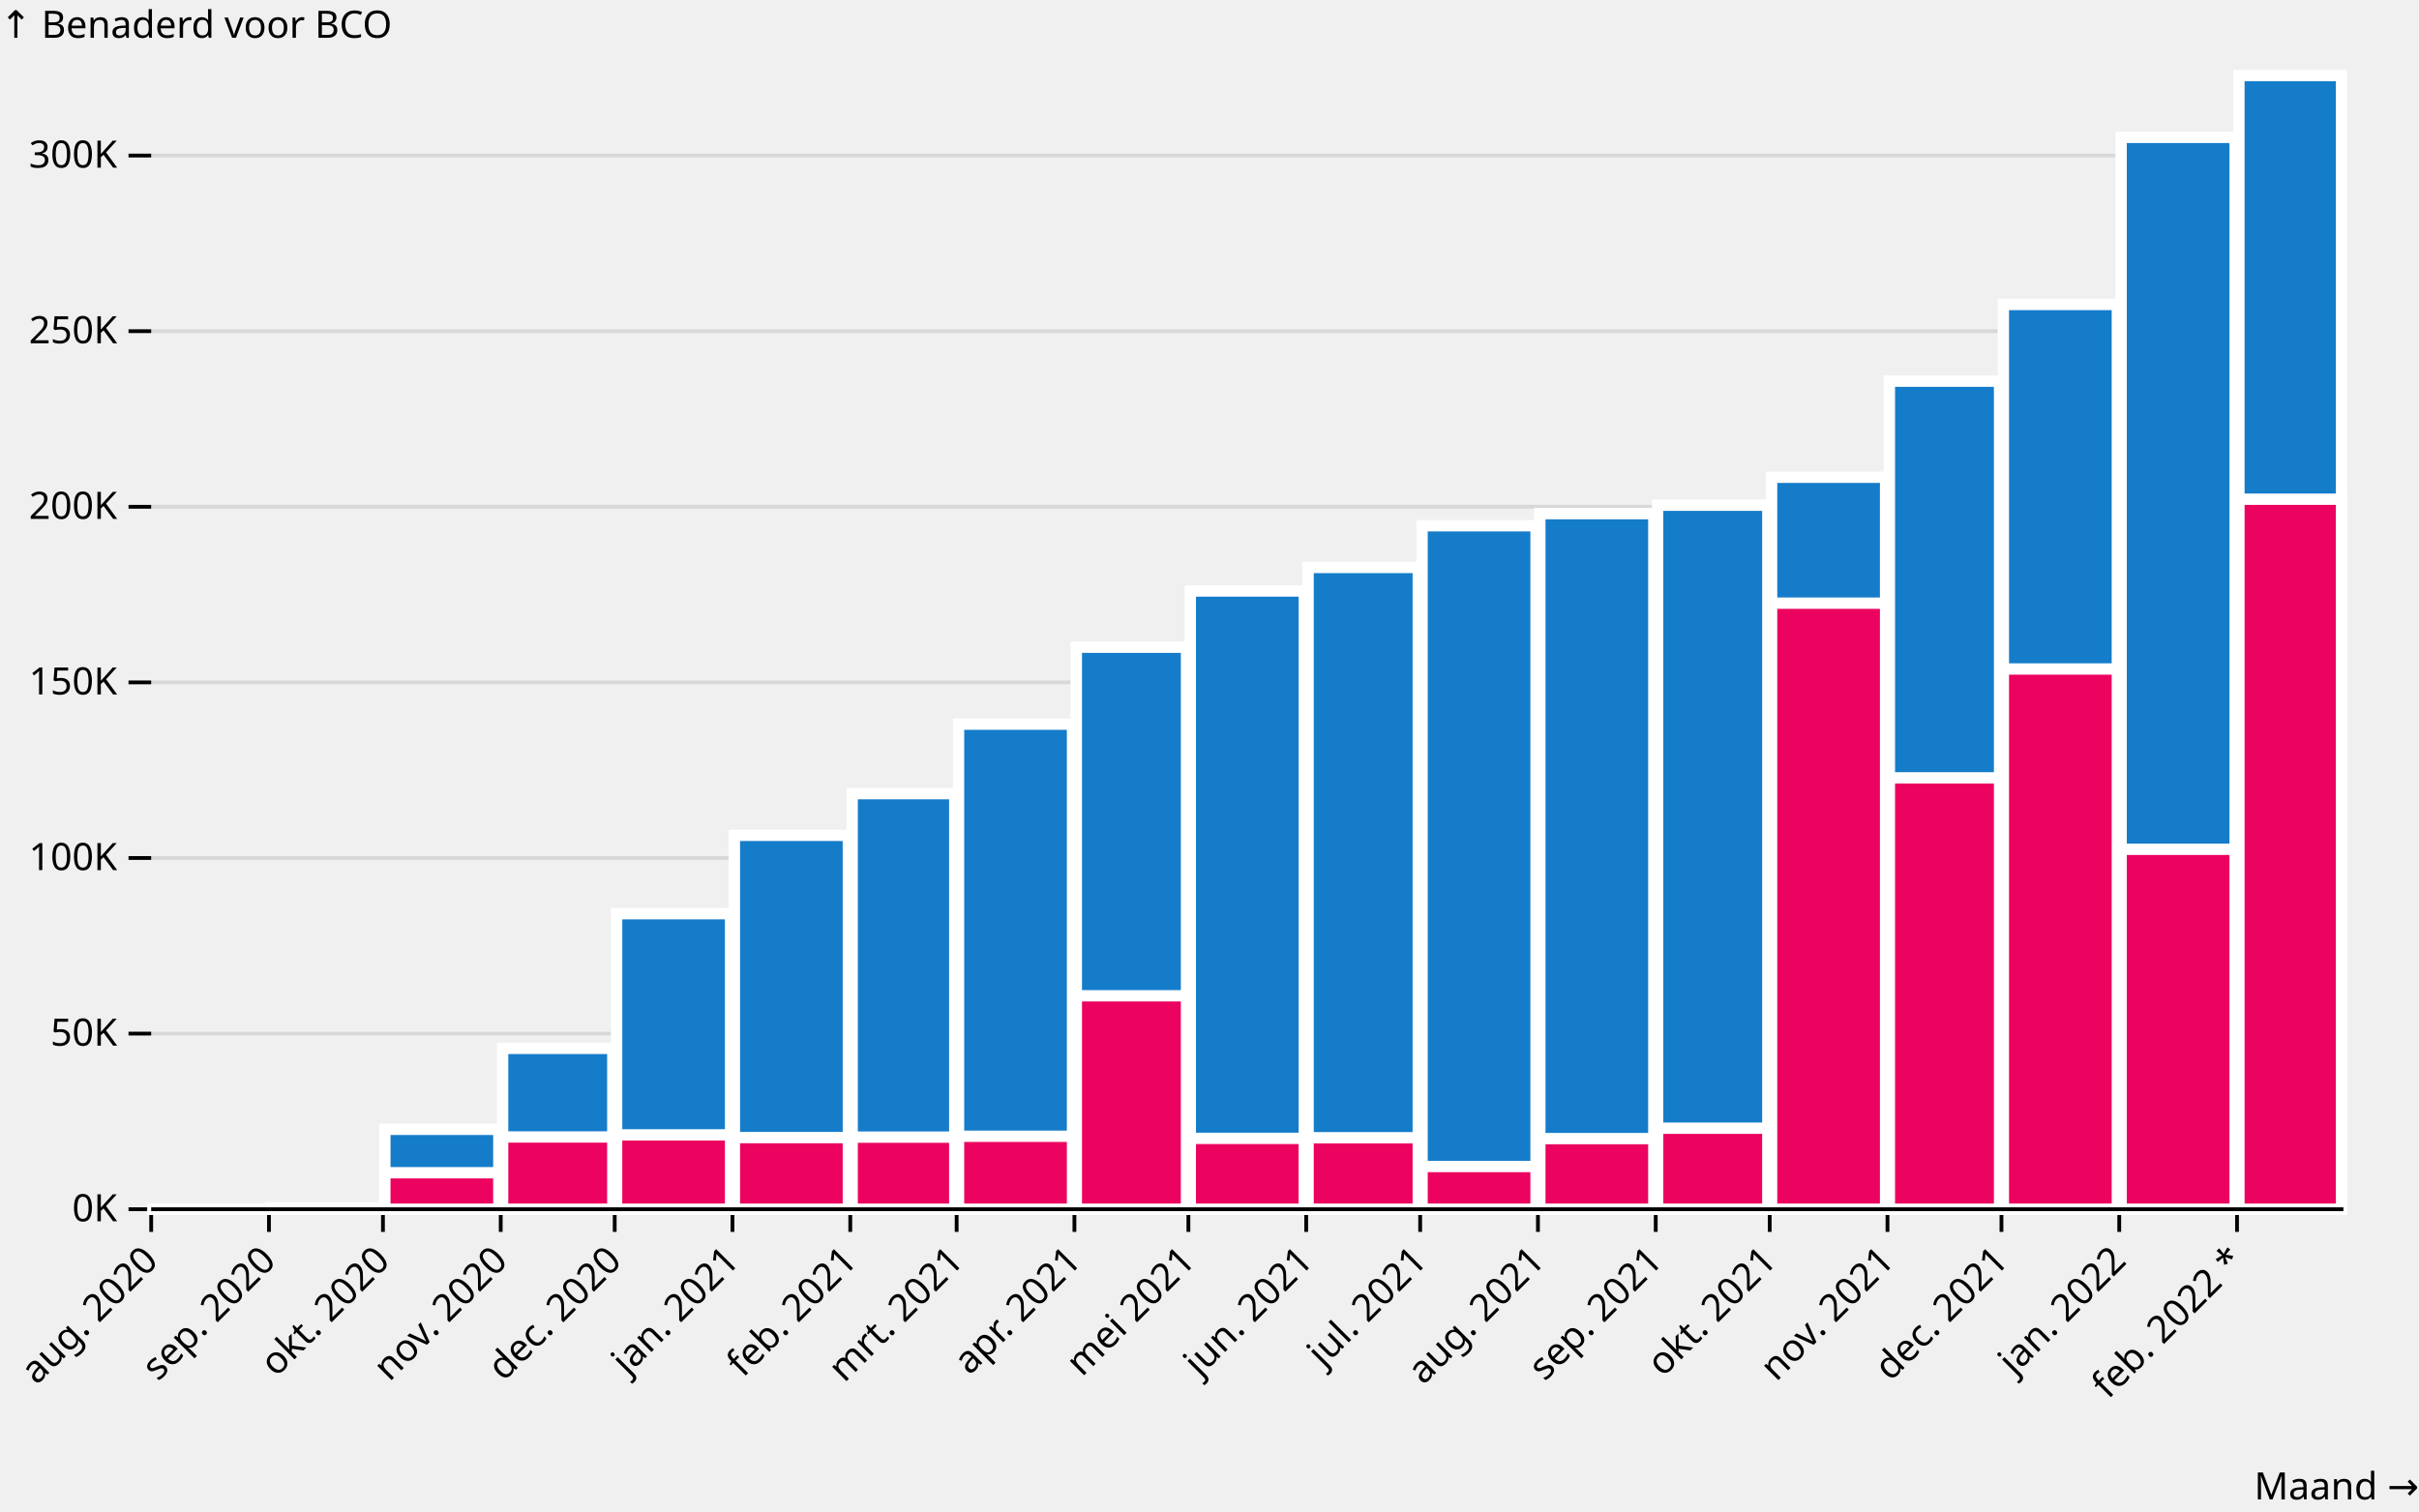
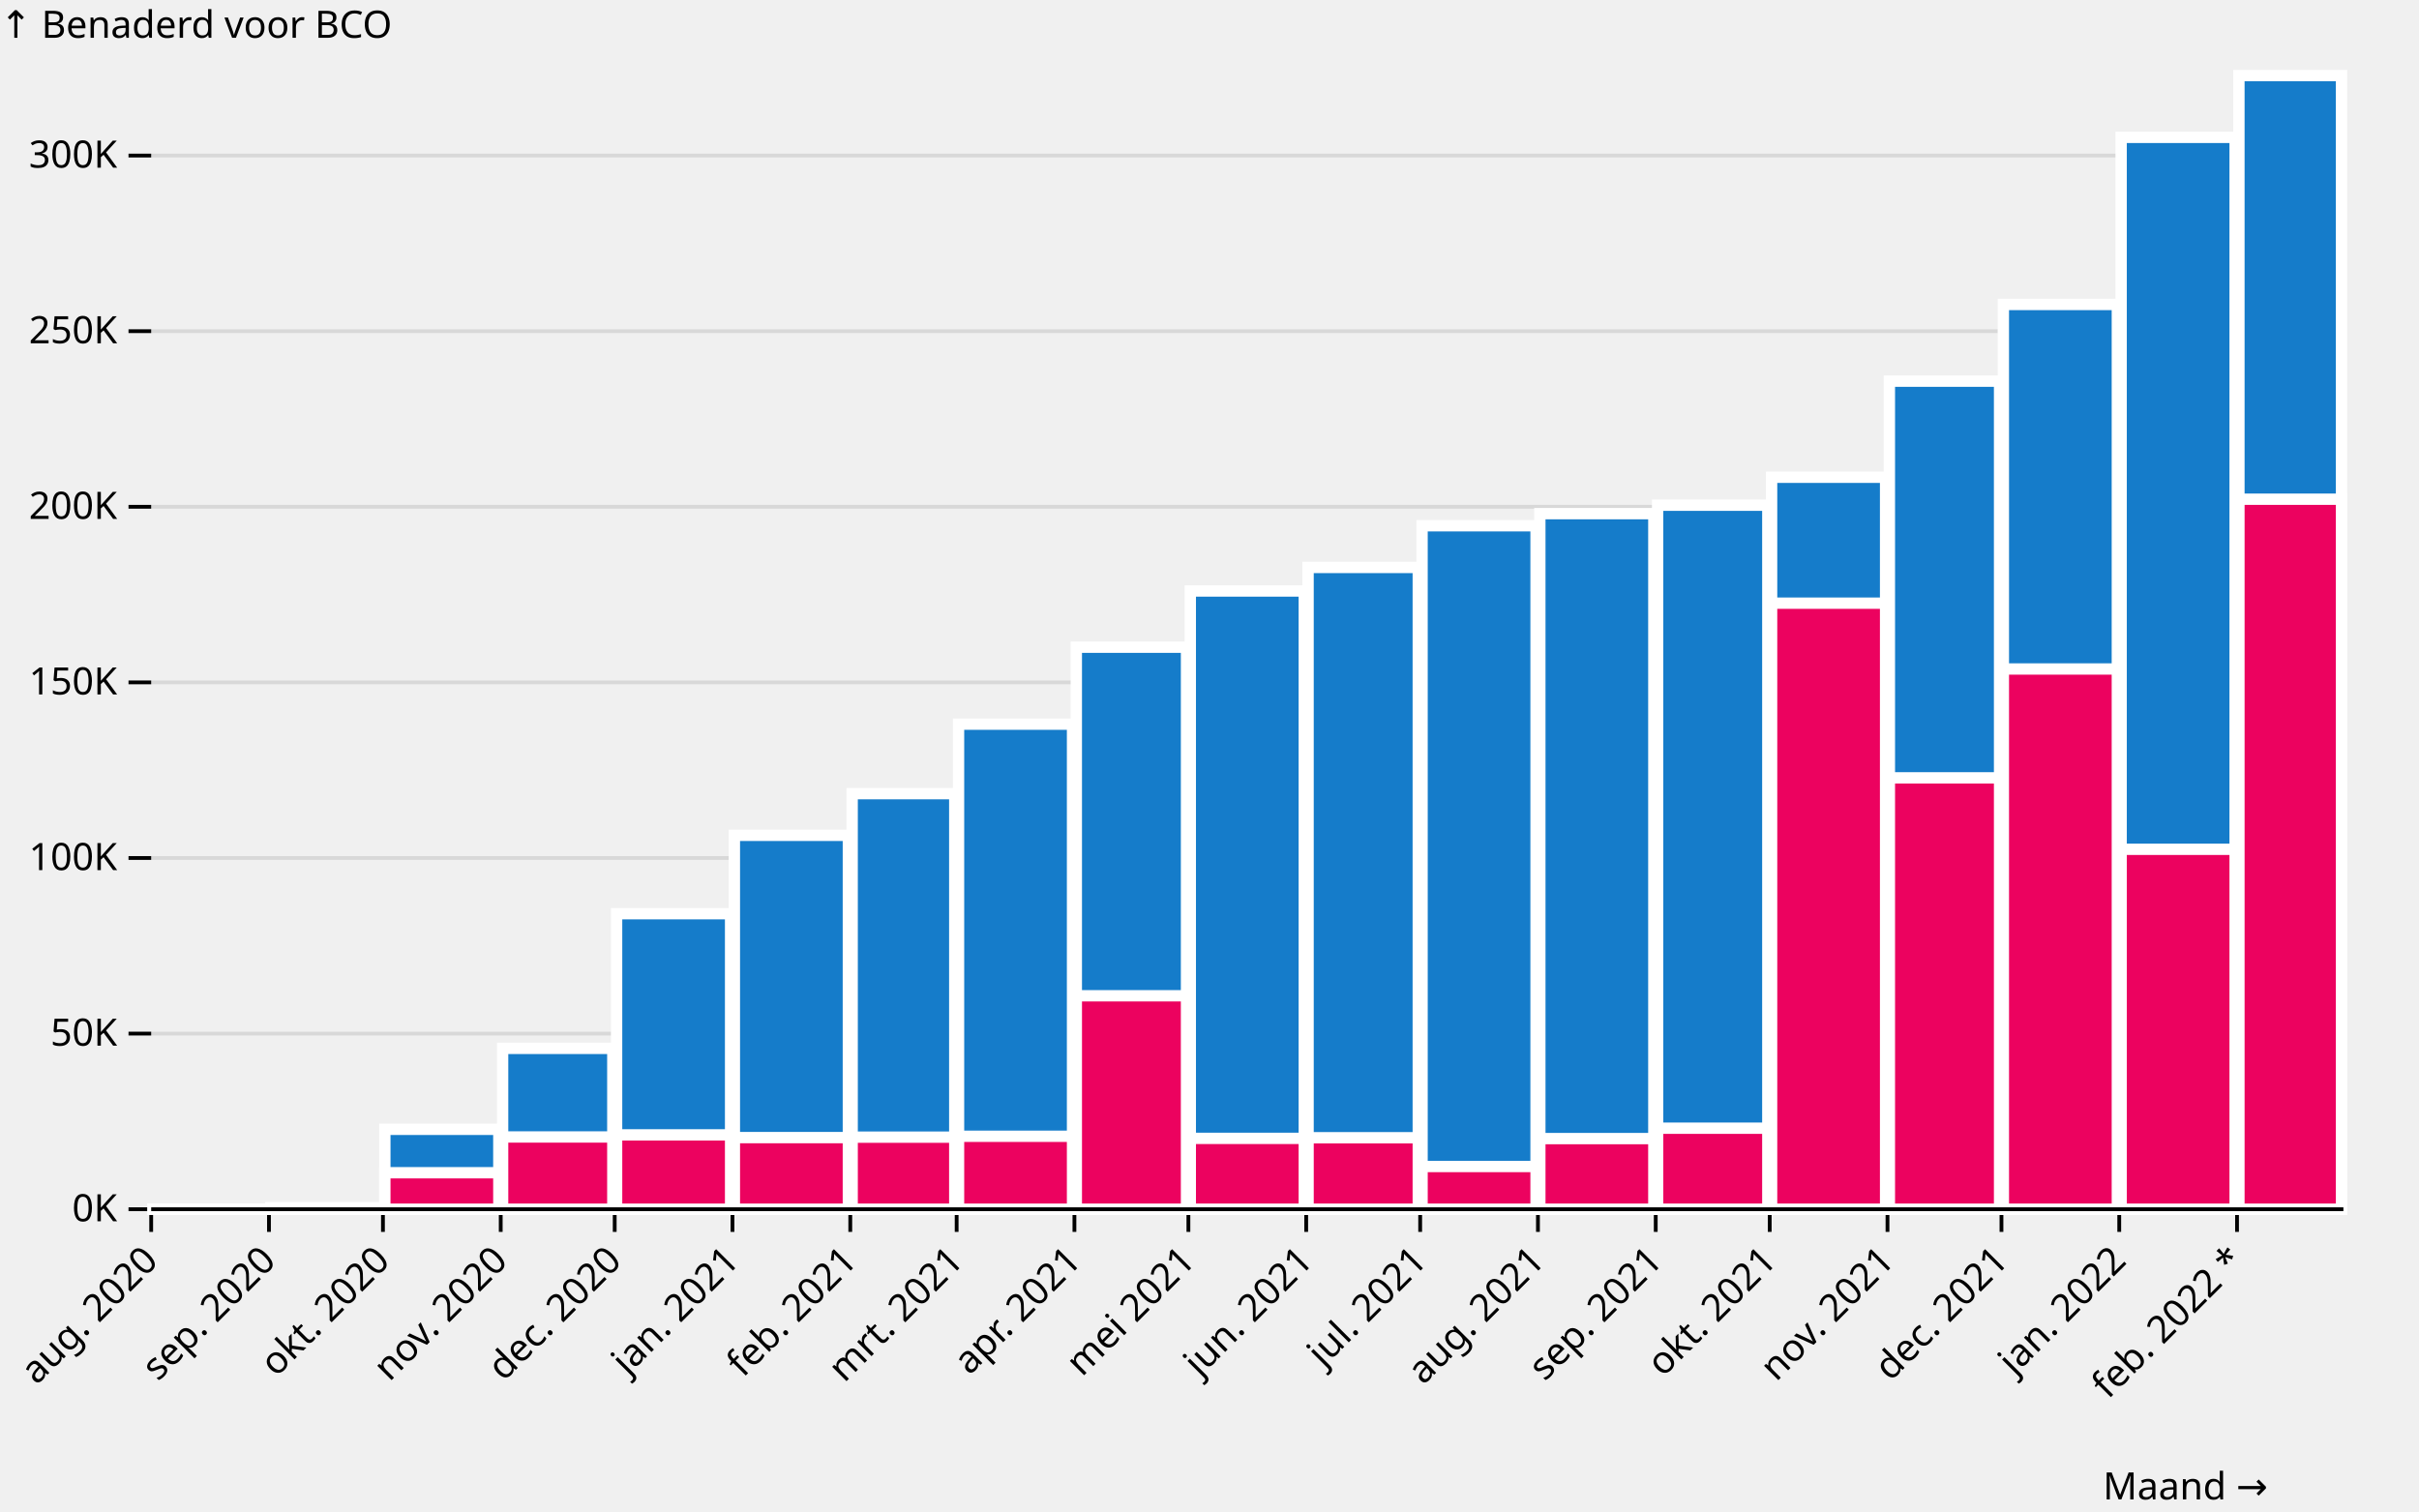
<svg xmlns="http://www.w3.org/2000/svg" class="plot-9e1b856ca2f26" fill="currentColor" font-family="system-ui, sans-serif" font-size="10" text-anchor="middle" width="640" height="400" viewBox="0 0 640 400">
  <style>
        .plot-0661a1d7d5407 {
          display: block;
          background: white;
          height: auto;
          height: intrinsic;
          max-width: 100%;
        }
        .plot-0661a1d7d5407 text,
        .plot-0661a1d7d5407 tspan {
          white-space: pre;
        }
        
        .plot-9e1b856ca2f26 &gt; g:nth-child(3) {
            transform: translate(15px, 320px);
        } 
    </style>
  <g transform="translate(40,0)" fill="none" text-anchor="end" font-variant="tabular-nums">
    <g class="tick" opacity="1" transform="translate(0,320)">
      <line stroke="currentColor" x2="-6" />
      <line stroke="currentColor" x2="580" stroke-opacity="0.1" />
      <text fill="currentColor" x="-9" dy="0.32em">0K</text>
    </g>
    <g class="tick" opacity="1" transform="translate(0,273.5277)">
      <line stroke="currentColor" x2="-6" />
      <line stroke="currentColor" x2="580" stroke-opacity="0.1" />
      <text fill="currentColor" x="-9" dy="0.32em">50K</text>
    </g>
    <g class="tick" opacity="1" transform="translate(0,227.0554)">
      <line stroke="currentColor" x2="-6" />
      <line stroke="currentColor" x2="580" stroke-opacity="0.1" />
      <text fill="currentColor" x="-9" dy="0.32em">100K</text>
    </g>
    <g class="tick" opacity="1" transform="translate(0,180.5831)">
      <line stroke="currentColor" x2="-6" />
      <line stroke="currentColor" x2="580" stroke-opacity="0.1" />
      <text fill="currentColor" x="-9" dy="0.32em">150K</text>
    </g>
    <g class="tick" opacity="1" transform="translate(0,134.1108)">
      <line stroke="currentColor" x2="-6" />
      <line stroke="currentColor" x2="580" stroke-opacity="0.1" />
      <text fill="currentColor" x="-9" dy="0.32em">200K</text>
    </g>
    <g class="tick" opacity="1" transform="translate(0,87.63856)">
      <line stroke="currentColor" x2="-6" />
      <line stroke="currentColor" x2="580" stroke-opacity="0.1" />
      <text fill="currentColor" x="-9" dy="0.32em">250K</text>
    </g>
    <g class="tick" opacity="1" transform="translate(0,41.16627)">
      <line stroke="currentColor" x2="-6" />
      <line stroke="currentColor" x2="580" stroke-opacity="0.1" />
      <text fill="currentColor" x="-9" dy="0.32em">300K</text>
    </g>
    <text fill="currentColor" transform="translate(-40,20)" dy="-1em" text-anchor="start">↑ Benaderd voor BCO</text>
  </g>
  <g transform="translate(0,320)" fill="none" text-anchor="middle" font-variant="tabular-nums">
    <g class="tick" opacity="1" transform="translate(40,0)">
      <line stroke="currentColor" y2="6" />
      <text fill="currentColor" dy="0.32em" transform="translate(0, 11.82843) rotate(-45)" text-anchor="end">aug. 2020</text>
    </g>
    <g class="tick" opacity="1" transform="translate(71.16118,0)">
      <line stroke="currentColor" y2="6" />
      <text fill="currentColor" dy="0.32em" transform="translate(0, 11.82843) rotate(-45)" text-anchor="end">sep. 2020</text>
    </g>
    <g class="tick" opacity="1" transform="translate(101.3172,0)">
      <line stroke="currentColor" y2="6" />
      <text fill="currentColor" dy="0.32em" transform="translate(0, 11.82843) rotate(-45)" text-anchor="end">okt. 2020</text>
    </g>
    <g class="tick" opacity="1" transform="translate(132.4783,0)">
      <line stroke="currentColor" y2="6" />
      <text fill="currentColor" dy="0.32em" transform="translate(0, 11.82843) rotate(-45)" text-anchor="end">nov. 2020</text>
    </g>
    <g class="tick" opacity="1" transform="translate(162.6343,0)">
      <line stroke="currentColor" y2="6" />
      <text fill="currentColor" dy="0.32em" transform="translate(0, 11.82843) rotate(-45)" text-anchor="end">dec. 2020</text>
    </g>
    <g class="tick" opacity="1" transform="translate(193.7955,0)">
      <line stroke="currentColor" y2="6" />
      <text fill="currentColor" dy="0.32em" transform="translate(0, 11.82843) rotate(-45)" text-anchor="end">jan. 2021</text>
    </g>
    <g class="tick" opacity="1" transform="translate(224.9567,0)">
      <line stroke="currentColor" y2="6" />
      <text fill="currentColor" dy="0.32em" transform="translate(0, 11.82843) rotate(-45)" text-anchor="end">feb. 2021</text>
    </g>
    <g class="tick" opacity="1" transform="translate(253.1023,0)">
      <line stroke="currentColor" y2="6" />
      <text fill="currentColor" dy="0.32em" transform="translate(0, 11.82843) rotate(-45)" text-anchor="end">mrt. 2021</text>
    </g>
    <g class="tick" opacity="1" transform="translate(284.2634,0)">
      <line stroke="currentColor" y2="6" />
      <text fill="currentColor" dy="0.32em" transform="translate(0, 11.82843) rotate(-45)" text-anchor="end">apr. 2021</text>
    </g>
    <g class="tick" opacity="1" transform="translate(314.4194,0)">
      <line stroke="currentColor" y2="6" />
      <text fill="currentColor" dy="0.32em" transform="translate(0, 11.82843) rotate(-45)" text-anchor="end">mei 2021</text>
    </g>
    <g class="tick" opacity="1" transform="translate(345.5806,0)">
      <line stroke="currentColor" y2="6" />
      <text fill="currentColor" dy="0.32em" transform="translate(0, 11.82843) rotate(-45)" text-anchor="end">jun. 2021</text>
    </g>
    <g class="tick" opacity="1" transform="translate(375.7366,0)">
      <line stroke="currentColor" y2="6" />
      <text fill="currentColor" dy="0.32em" transform="translate(0, 11.82843) rotate(-45)" text-anchor="end">jul. 2021</text>
    </g>
    <g class="tick" opacity="1" transform="translate(406.8977,0)">
      <line stroke="currentColor" y2="6" />
      <text fill="currentColor" dy="0.32em" transform="translate(0, 11.82843) rotate(-45)" text-anchor="end">aug. 2021</text>
    </g>
    <g class="tick" opacity="1" transform="translate(438.0589,0)">
      <line stroke="currentColor" y2="6" />
      <text fill="currentColor" dy="0.32em" transform="translate(0, 11.82843) rotate(-45)" text-anchor="end">sep. 2021</text>
    </g>
    <g class="tick" opacity="1" transform="translate(468.2149,0)">
      <line stroke="currentColor" y2="6" />
      <text fill="currentColor" dy="0.32em" transform="translate(0, 11.82843) rotate(-45)" text-anchor="end">okt. 2021</text>
    </g>
    <g class="tick" opacity="1" transform="translate(499.3761,0)">
      <line stroke="currentColor" y2="6" />
      <text fill="currentColor" dy="0.32em" transform="translate(0, 11.82843) rotate(-45)" text-anchor="end">nov. 2021</text>
    </g>
    <g class="tick" opacity="1" transform="translate(529.5321,0)">
      <line stroke="currentColor" y2="6" />
      <text fill="currentColor" dy="0.32em" transform="translate(0, 11.82843) rotate(-45)" text-anchor="end">dec. 2021</text>
    </g>
    <g class="tick" opacity="1" transform="translate(560.6932,0)">
      <line stroke="currentColor" y2="6" />
      <text fill="currentColor" dy="0.32em" transform="translate(0, 11.82843) rotate(-45)" text-anchor="end">jan. 2022</text>
    </g>
    <g class="tick" opacity="1" transform="translate(591.8544,0)">
      <line stroke="currentColor" y2="6" />
      <text fill="currentColor" dy="0.32em" transform="translate(0, 11.82843) rotate(-45)" text-anchor="end">feb. 2022 *</text>
    </g>
-     <text fill="currentColor" transform="translate(640,80)" dy="-0.32em" text-anchor="end">Maand →</text>
+     <text fill="currentColor" transform="translate(600,80)" dy="-0.32em" text-anchor="end">Maand →</text>
  </g>
  <g fill="#157CCA" stroke="white" stroke-width="3">
    <rect x="40.5" y="319.975" width="30.161" height="0.025" />
    <rect x="71.661" y="319.612" width="29.156" height="0.388" />
    <rect x="101.817" y="298.858" width="30.161" height="21.142" />
    <rect x="132.978" y="277.436" width="29.156" height="42.564" />
    <rect x="163.134" y="241.796" width="30.161" height="78.204" />
    <rect x="194.295" y="221.058" width="30.161" height="98.942" />
    <rect x="225.457" y="210.03" width="27.146" height="109.97" />
    <rect x="253.602" y="191.636" width="30.161" height="128.364" />
    <rect x="284.763" y="171.271" width="29.156" height="148.729" />
    <rect x="314.919" y="156.397" width="30.161" height="163.603" />
    <rect x="346.081" y="150.166" width="29.156" height="169.834" />
    <rect x="376.237" y="139.134" width="30.161" height="180.866" />
    <rect x="407.398" y="135.929" width="30.161" height="184.071" />
    <rect x="438.559" y="133.693" width="29.156" height="186.307" />
    <rect x="468.715" y="126.296" width="30.161" height="193.704" />
    <rect x="499.876" y="100.869" width="29.156" height="219.131" />
    <rect x="530.032" y="80.573" width="30.161" height="239.427" />
    <rect x="561.193" y="36.35" width="30.161" height="283.65" />
    <rect x="592.354" y="20" width="27.146" height="300" />
  </g>
  <g fill="#ec025f" stroke="white" stroke-width="3">
    <rect x="40.5" y="319.986" width="30.161" height="0.014" />
    <rect x="71.661" y="319.786" width="29.156" height="0.214" />
    <rect x="101.817" y="310.347" width="30.161" height="9.653" />
    <rect x="132.978" y="300.882" width="29.156" height="19.118" />
    <rect x="163.134" y="300.329" width="30.161" height="19.671" />
    <rect x="194.295" y="301.049" width="30.161" height="18.951" />
    <rect x="225.457" y="300.93" width="27.146" height="19.07" />
    <rect x="253.602" y="300.697" width="30.161" height="19.303" />
    <rect x="284.763" y="263.519" width="29.156" height="56.481" />
    <rect x="314.919" y="301.251" width="30.161" height="18.749" />
    <rect x="346.081" y="301.087" width="29.156" height="18.913" />
    <rect x="376.237" y="308.696" width="30.161" height="11.304" />
    <rect x="407.398" y="301.311" width="30.161" height="18.689" />
    <rect x="438.559" y="298.562" width="29.156" height="21.438" />
    <rect x="468.715" y="159.621" width="30.161" height="160.379" />
    <rect x="499.876" y="205.845" width="29.156" height="114.155" />
    <rect x="530.032" y="177.037" width="30.161" height="142.963" />
    <rect x="561.193" y="224.754" width="30.161" height="95.246" />
    <rect x="592.354" y="132.109" width="27.146" height="187.891" />
  </g>
  <g stroke="currentColor">
    <line x1="40" x2="620" y1="320" y2="320" />
  </g>
</svg>
